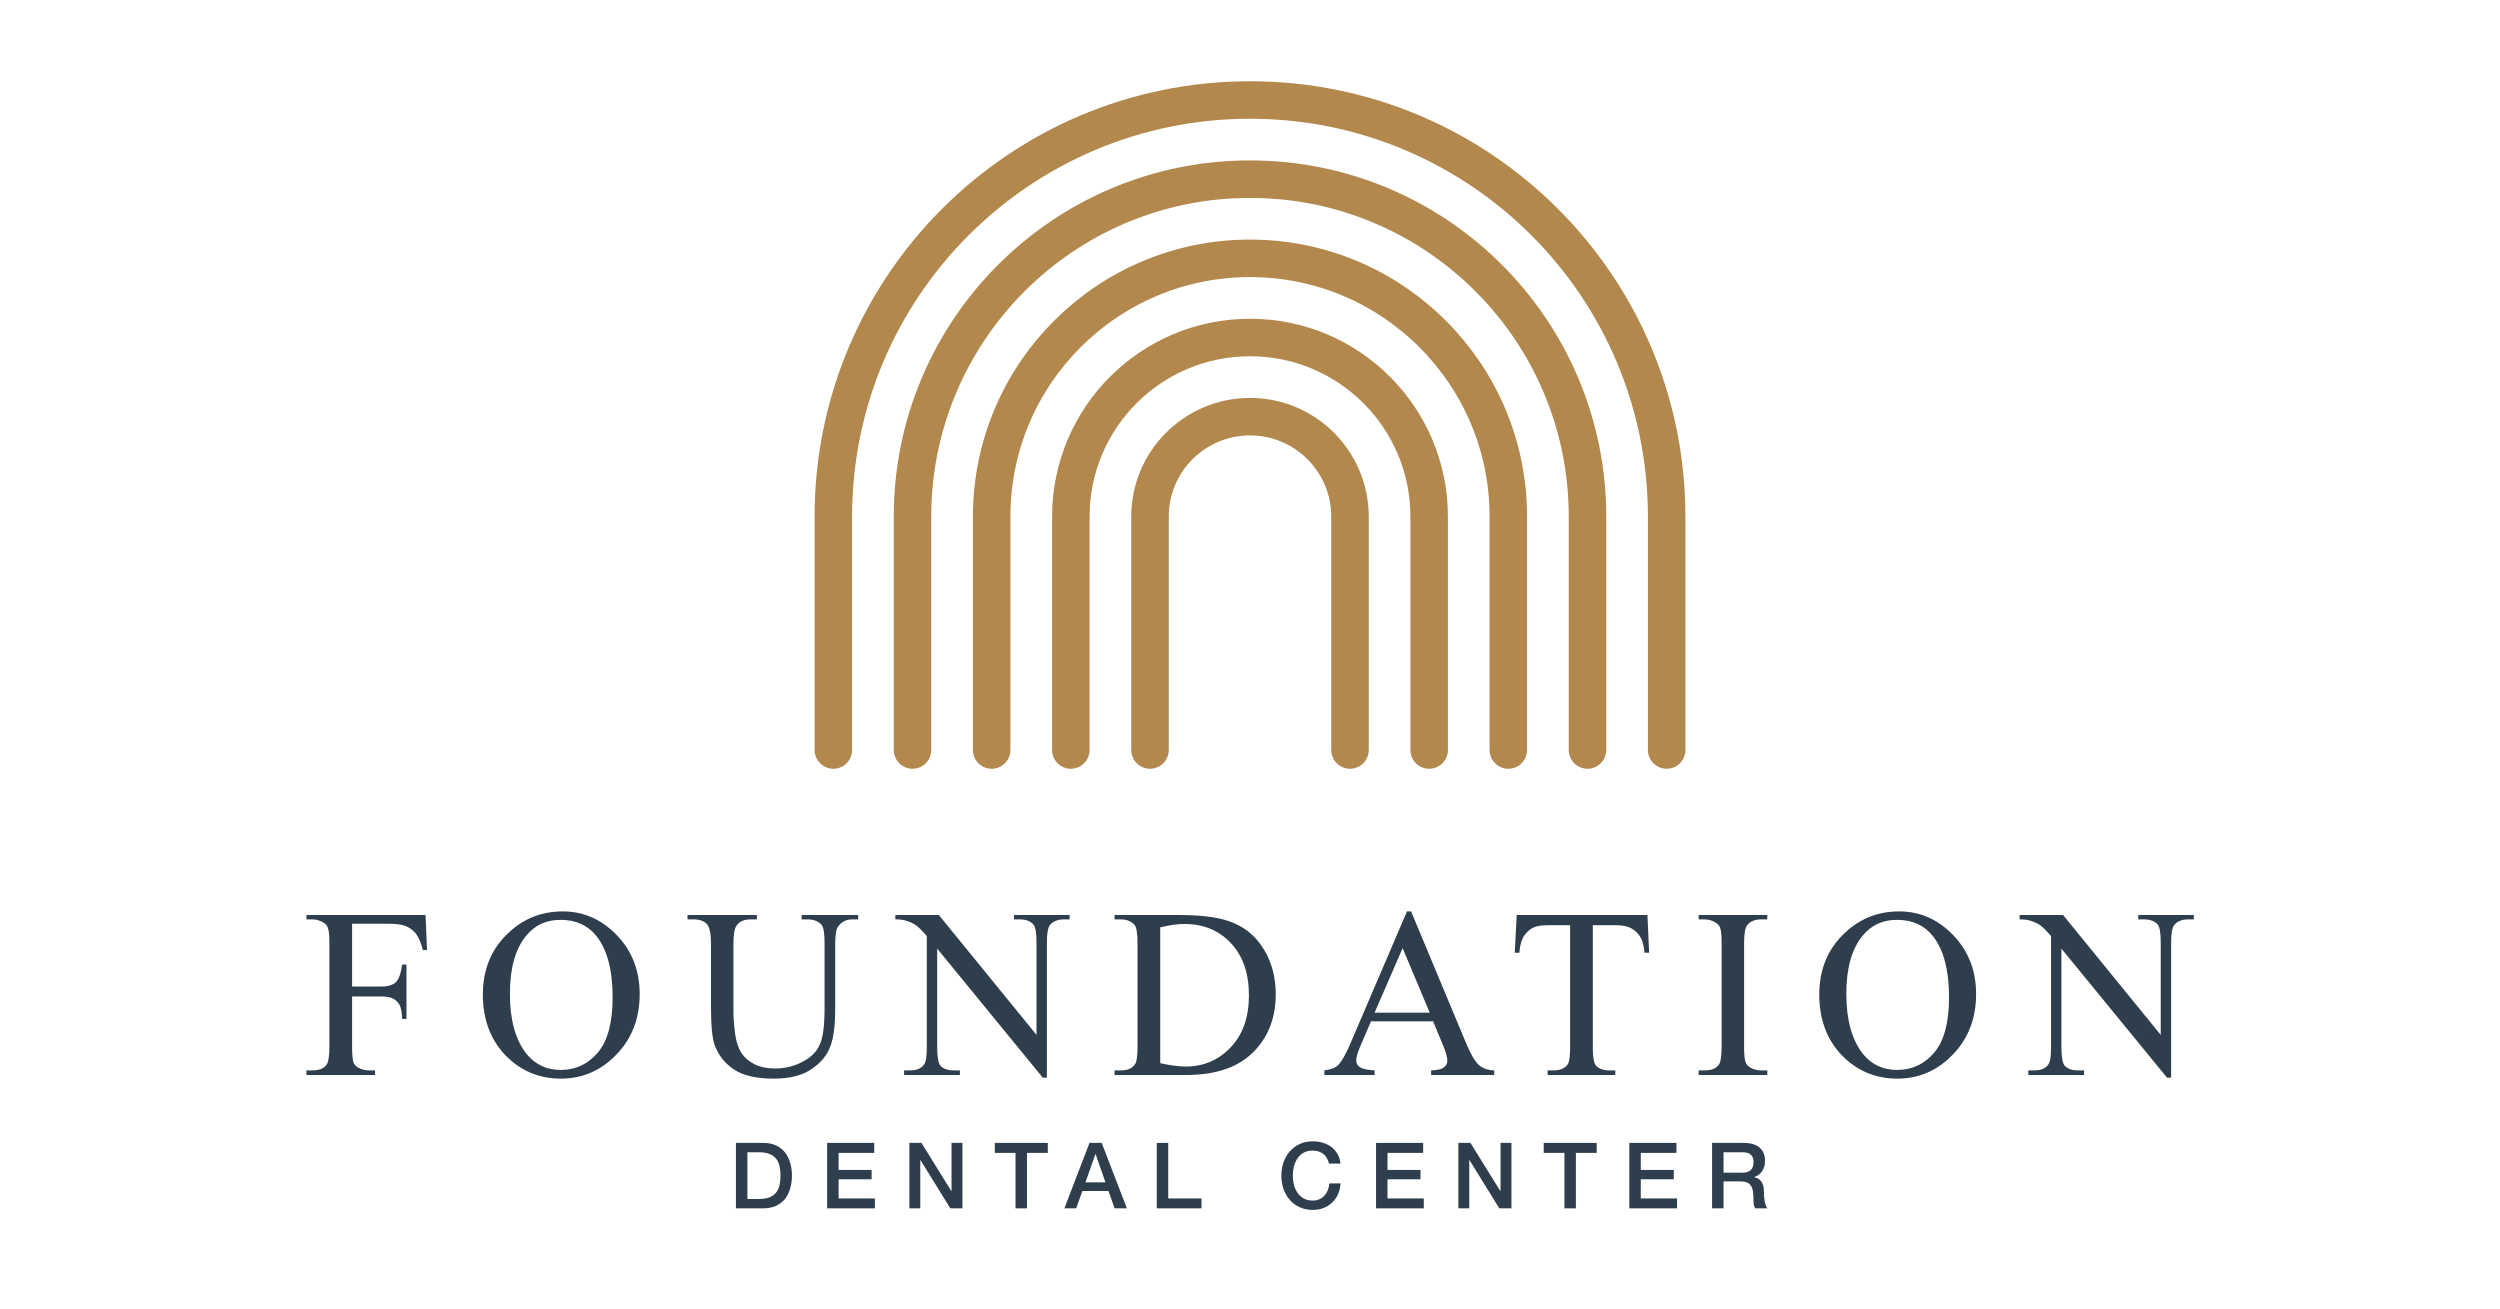
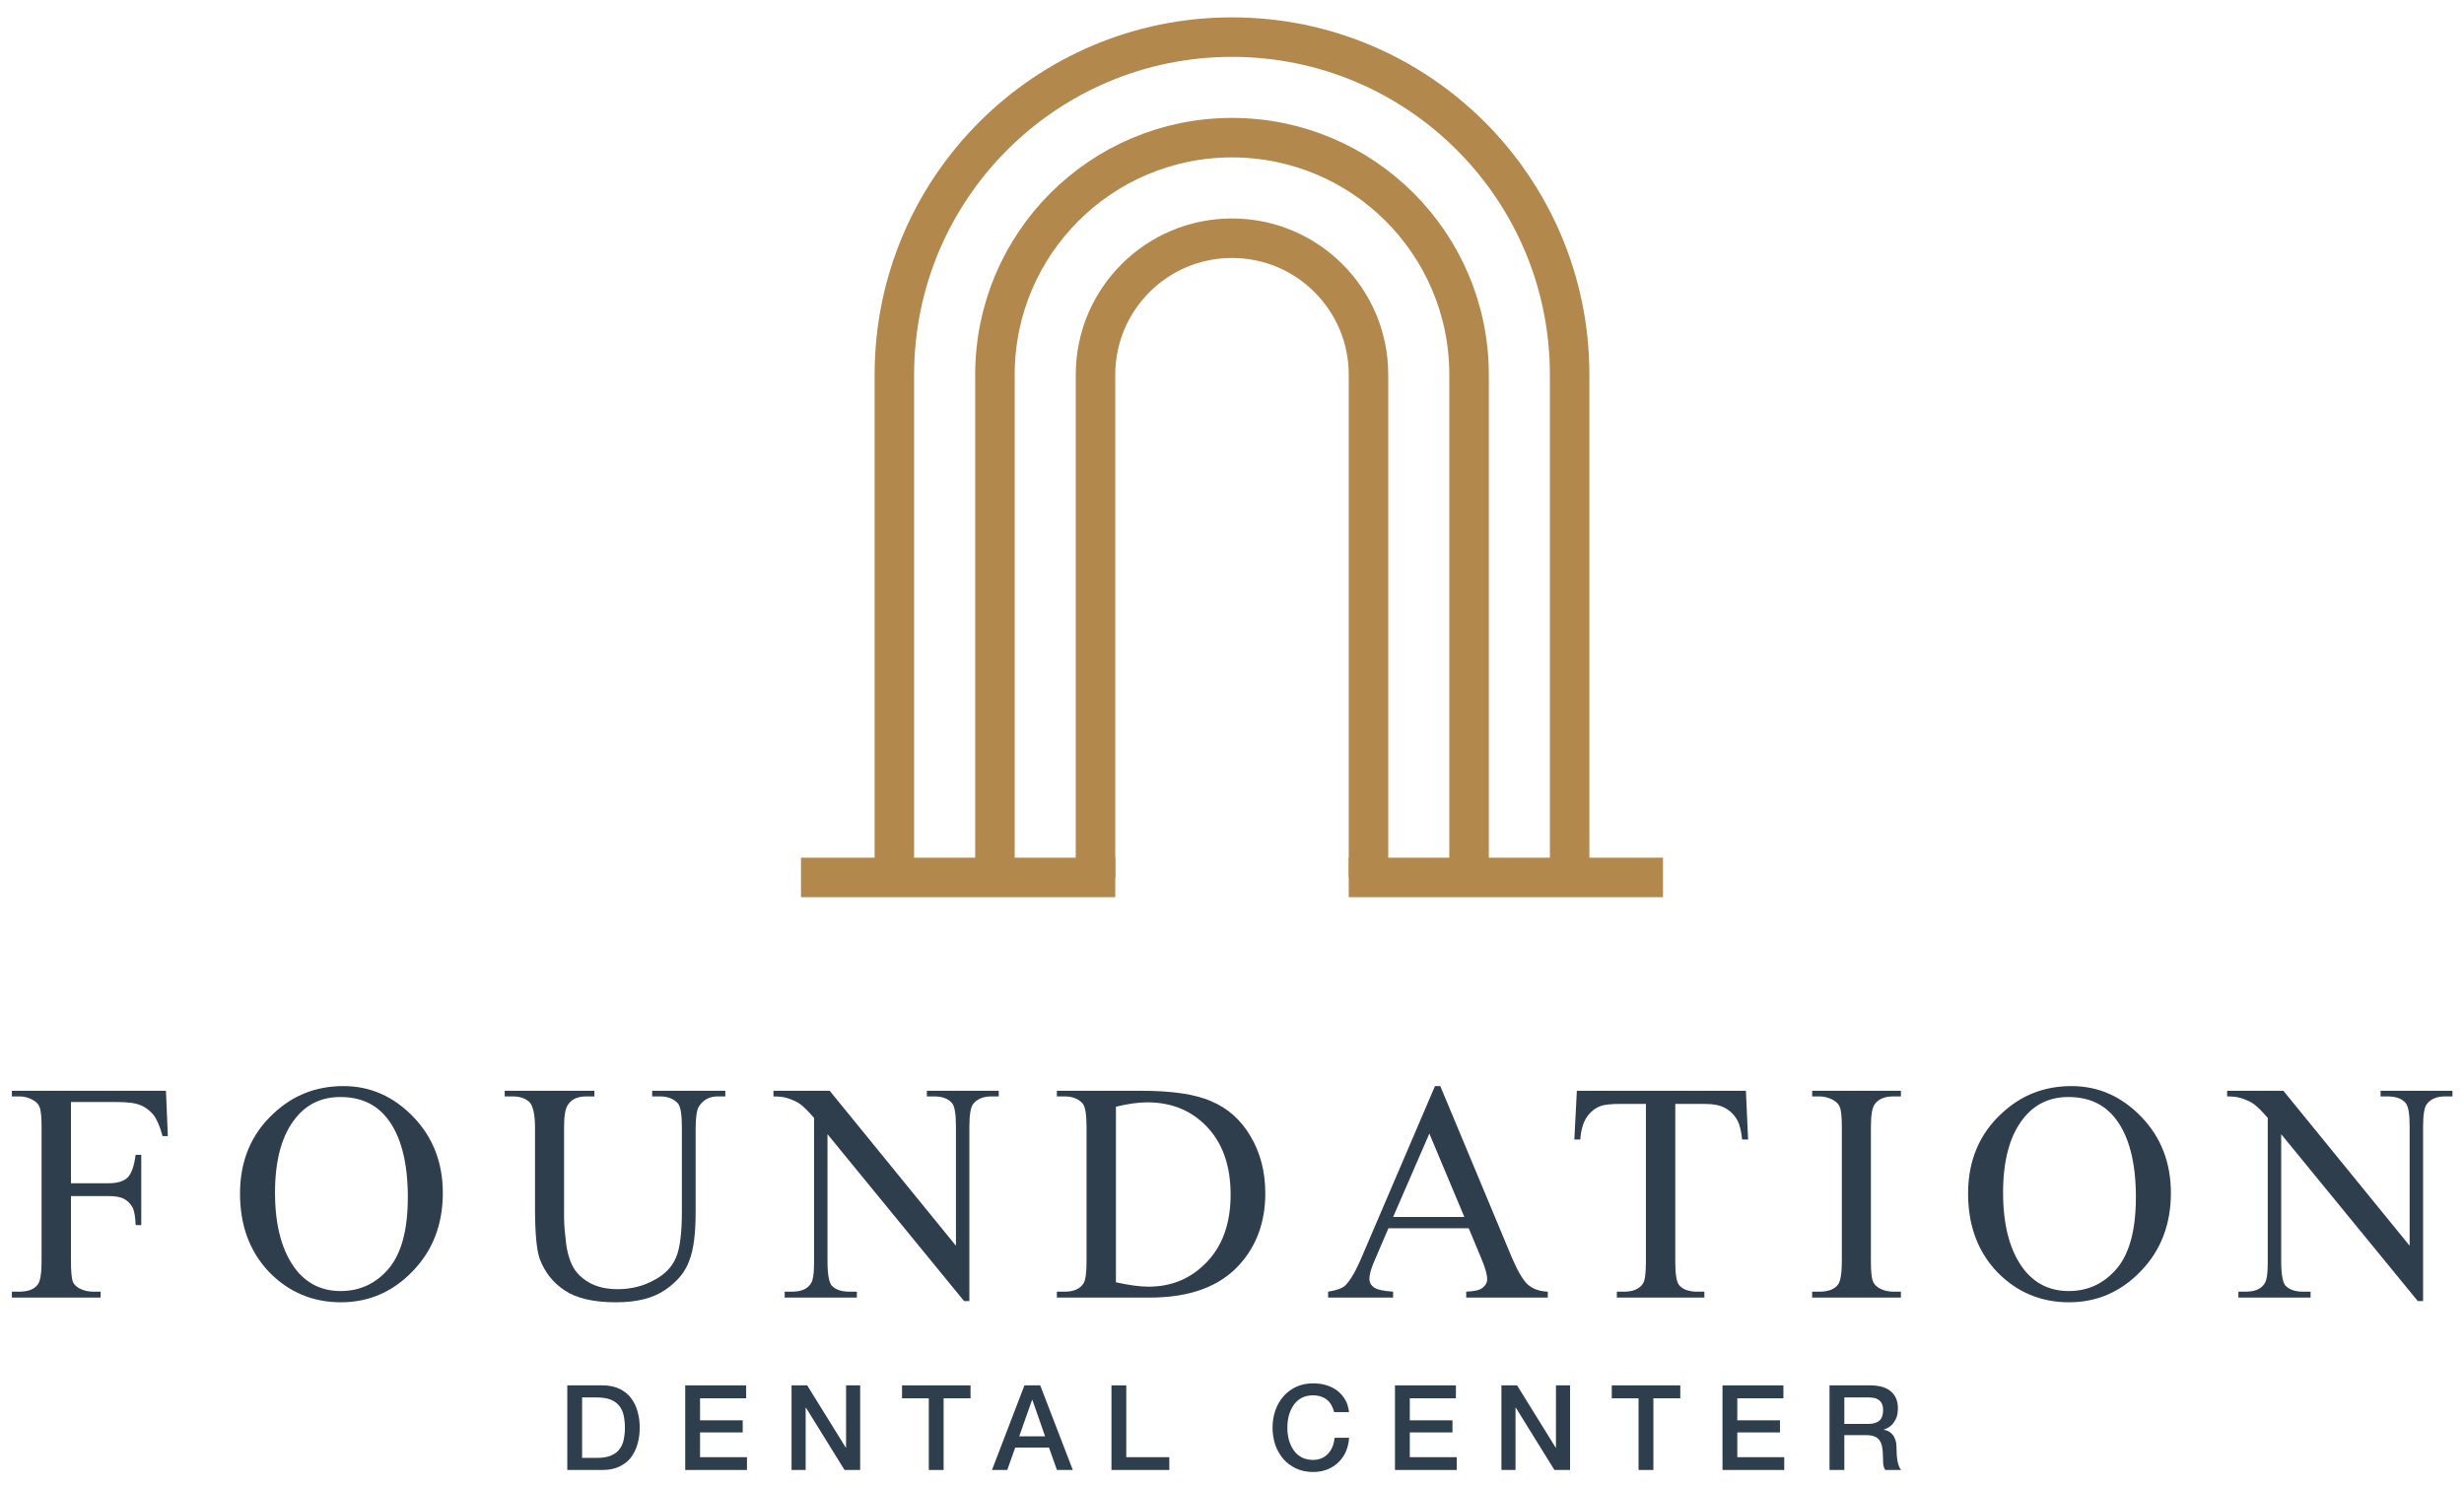
- <svg xmlns="http://www.w3.org/2000/svg" xmlns:xlink="http://www.w3.org/1999/xlink" version="1.1" width="450" height="235.5" viewBox="0 0 450 235.5">
+ <svg xmlns="http://www.w3.org/2000/svg" xmlns:xlink="http://www.w3.org/1999/xlink" version="1.1" width="343.000" height="206.667" viewBox="53.500 12.833 343.000 206.667">
  <defs>
    <path id="font_1_1" d="M.205 .626V.366H.325C.353 .366 .373 .372 .386 .384 .399 .397 .407 .421 .412 .457H.43V.232H.412C.411 .258 .408 .277 .402 .289 .395 .301 .386 .31 .375 .316 .364 .322 .347 .325 .325 .325H.205V.117C.205 .084 .207 .062 .211 .051 .214 .043 .221 .036 .231 .03 .246 .022 .261 .019 .276 .019H.3V0H.016V.019H.04C.067 .019 .087 .026 .099 .042 .107 .053 .111 .078 .111 .117V.545C.111 .578 .109 .6 .104 .611 .101 .619 .095 .626 .084 .632 .07 .64 .056 .644 .04 .644H.016V.662H.509L.515 .517H.498C.49 .548 .48 .57 .469 .585 .457 .599 .443 .61 .427 .616 .411 .623 .385 .626 .351 .626H.205Z" />
    <path id="font_1_2" d="M.366 .677C.452 .677 .526 .644 .589 .579 .652 .514 .684 .432 .684 .335 .684 .235 .652 .151 .588 .085 .525 .019 .448-.015 .358-.015 .267-.015 .19 .018 .128 .082 .066 .147 .035 .231 .035 .333 .035 .438 .071 .524 .143 .59 .205 .648 .279 .677 .366 .677M.356 .642C.297 .642 .25 .62 .214 .576 .169 .521 .147 .441 .147 .336 .147 .228 .17 .145 .216 .087 .252 .043 .299 .021 .357 .021 .419 .021 .47 .045 .511 .093 .552 .142 .572 .218 .572 .322 .572 .435 .549 .52 .505 .575 .469 .62 .42 .642 .356 .642Z" />
    <path id="font_1_3" d="M.477 .644V.662H.711V.644H.687C.66 .644 .64 .633 .626 .611 .62 .601 .616 .578 .616 .541V.273C.616 .207 .61 .155 .596 .119 .583 .082 .557 .051 .519 .025 .48-.002 .428-.015 .361-.015 .289-.015 .234-.002 .197 .023 .159 .048 .133 .082 .117 .124 .107 .153 .102 .207 .102 .287V.545C.102 .585 .096 .612 .085 .625 .073 .637 .055 .644 .03 .644H.005V.662H.292V.644H.266C.239 .644 .219 .635 .208 .618 .199 .606 .195 .582 .195 .545V.257C.195 .231 .198 .202 .202 .169 .207 .136 .216 .11 .228 .091 .24 .073 .258 .057 .281 .045 .305 .033 .333 .027 .367 .027 .41 .027 .449 .037 .483 .056 .518 .074 .541 .099 .553 .128 .566 .157 .572 .207 .572 .277V.545C.572 .586 .568 .612 .559 .622 .546 .636 .527 .644 .502 .644H.477Z" />
    <path id="font_1_4" d="M-.013 .662H.167L.571 .166V.547C.571 .588 .567 .613 .558 .623 .546 .637 .527 .644 .5 .644H.478V.662H.708V.644H.685C.657 .644 .637 .635 .625 .618 .618 .608 .614 .584 .614 .547V-.011H.597L.16 .523V.115C.16 .075 .165 .049 .173 .039 .186 .025 .205 .019 .23 .019H.254V0H.023V.019H.046C.075 .019 .095 .027 .106 .044 .114 .054 .117 .078 .117 .115V.575C.098 .597 .083 .612 .073 .619 .064 .626 .049 .633 .03 .639 .02 .642 .006 .644-.013 .644V.662Z" />
    <path id="font_1_5" d="M.017 0V.019H.042C.07 .019 .09 .027 .102 .045 .109 .056 .112 .08 .112 .117V.545C.112 .586 .108 .612 .099 .622 .086 .636 .067 .644 .042 .644H.017V.662H.287C.386 .662 .461 .651 .512 .628 .564 .606 .606 .569 .637 .516 .668 .464 .684 .403 .684 .334 .684 .242 .656 .165 .6 .104 .537 .035 .442 0 .313 0H.017M.206 .049C.247 .04 .282 .035 .31 .035 .386 .035 .448 .062 .498 .115 .548 .168 .573 .239 .573 .33 .573 .421 .548 .493 .498 .546 .448 .599 .384 .625 .306 .625 .277 .625 .243 .62 .206 .611V.049Z" />
    <path id="font_1_6" d="M.458 .222H.201L.156 .117C.145 .092 .14 .072 .14 .06 .14 .05 .144 .041 .154 .033 .164 .026 .184 .021 .216 .019V0H.008V.019C.035 .023 .053 .03 .062 .038 .078 .053 .097 .085 .117 .133L.35 .677H.367L.597 .126C.616 .082 .633 .054 .648 .041 .663 .028 .684 .02 .711 .019V0H.45V.019C.476 .02 .494 .024 .503 .032 .512 .039 .517 .048 .517 .059 .517 .073 .511 .096 .498 .126L.458 .222M.444 .258 .332 .525 .216 .258H.444Z" />
    <path id="font_1_7" d="M.579 .662 .586 .506H.567C.564 .534 .559 .553 .553 .565 .543 .584 .529 .598 .512 .607 .496 .616 .474 .62 .446 .62H.353V.115C.353 .075 .357 .049 .366 .039 .379 .025 .398 .019 .423 .019H.446V0H.166V.019H.189C.217 .019 .237 .027 .249 .044 .256 .054 .259 .078 .259 .115V.62H.18C.149 .62 .127 .618 .114 .613 .097 .607 .082 .595 .07 .578 .058 .56 .051 .536 .049 .506H.03L.038 .662H.579Z" />
    <path id="font_1_8" d="M.309 .019V0H.025V.019H.048C.076 .019 .096 .026 .108 .042 .116 .053 .12 .078 .12 .117V.545C.12 .578 .118 .6 .113 .611 .11 .619 .103 .626 .093 .632 .079 .64 .064 .644 .048 .644H.025V.662H.309V.644H.285C.258 .644 .238 .636 .226 .62 .217 .609 .213 .584 .213 .545V.117C.213 .084 .215 .062 .22 .051 .223 .043 .23 .036 .24 .03 .254 .022 .269 .019 .285 .019H.309Z" />
    <path id="font_2_1" d="M.076 .714H.372C.427 .714 .474 .705 .514 .686 .554 .667 .587 .642 .612 .609 .637 .577 .656 .539 .668 .496 .681 .453 .687 .406 .687 .357 .687 .308 .681 .261 .668 .218 .656 .175 .637 .137 .612 .104 .587 .072 .554 .047 .514 .028 .474 .009 .427 0 .372 0H.076V.714M.201 .102H.324C.373 .102 .413 .108 .443 .121 .475 .134 .499 .152 .516 .175 .534 .198 .546 .225 .552 .256 .559 .287 .562 .321 .562 .357 .562 .393 .559 .427 .552 .458 .546 .489 .534 .516 .516 .539 .499 .562 .475 .58 .443 .593 .413 .606 .373 .612 .324 .612H.201V.102Z" />
    <path id="font_2_2" d="M.076 .714H.59V.605H.201V.419H.561V.317H.201V.108H.597V0H.076V.714Z" />
    <path id="font_2_3" d="M.071 .714H.203L.529 .188H.531V.714H.65V0H.518L.193 .525H.19V0H.071V.714Z" />
    <path id="font_2_4" d="M.008 .714H.586V.605H.359V0H.234V.605H.008V.714Z" />
    <path id="font_2_5" d="M.267 .714H.4L.675 0H.541L.474 .189H.189L.122 0H-.007L.267 .714M.223 .284H.441L.334 .591H.331L.223 .284Z" />
    <path id="font_2_6" d="M.076 .714H.201V.108H.564V0H.076V.714Z" />
    <g id="font_3_0">
</g>
    <path id="font_2_7" d="M.558 .488C.553 .509 .545 .528 .536 .545 .527 .562 .515 .577 .5 .59 .485 .603 .468 .612 .448 .619 .429 .626 .406 .63 .38 .63 .342 .63 .309 .622 .281 .607 .254 .591 .231 .571 .214 .545 .197 .52 .184 .49 .175 .458 .167 .425 .163 .391 .163 .357 .163 .323 .167 .29 .175 .257 .184 .225 .197 .195 .214 .17 .231 .144 .254 .123 .281 .108 .309 .093 .342 .085 .38 .085 .408 .085 .433 .09 .454 .1 .475 .109 .494 .123 .509 .14 .524 .157 .536 .177 .545 .199 .554 .222 .559 .246 .562 .272H.684C.681 .23 .672 .191 .657 .155 .641 .12 .62 .09 .593 .064 .566 .038 .535 .018 .499 .004 .463-.01 .423-.017 .38-.017 .327-.017 .279-.007 .236 .013 .194 .033 .158 .059 .129 .093 .1 .127 .077 .167 .061 .212 .046 .258 .038 .306 .038 .357 .038 .408 .046 .456 .061 .501 .077 .547 .1 .586 .129 .62 .158 .654 .194 .681 .236 .701 .279 .721 .327 .731 .38 .731 .42 .731 .458 .726 .493 .715 .528 .704 .56 .688 .587 .667 .613 .646 .635 .621 .652 .591 .669 .561 .679 .527 .683 .488H.558Z" />
    <path id="font_2_8" d="M.076 .714H.417C.496 .714 .555 .697 .594 .663 .633 .629 .653 .582 .653 .521 .653 .487 .648 .459 .638 .436 .628 .414 .616 .396 .603 .382 .59 .369 .576 .359 .563 .353 .551 .347 .541 .343 .535 .341V.339C.546 .337 .557 .334 .569 .329 .582 .323 .593 .315 .604 .303 .615 .292 .623 .277 .63 .258 .638 .239 .641 .216 .641 .188 .641 .146 .644 .108 .65 .073 .657 .039 .667 .015 .68 0H.546C.537 .015 .531 .032 .529 .051 .528 .07 .527 .088 .527 .105 .527 .138 .525 .166 .521 .189 .517 .213 .51 .233 .499 .248 .488 .264 .474 .276 .455 .283 .437 .29 .414 .294 .385 .294H.201V0H.076V.714M.201 .389H.406C.446 .389 .476 .398 .497 .417 .518 .436 .528 .465 .528 .503 .528 .526 .525 .544 .518 .559 .511 .573 .502 .584 .49 .592 .479 .6 .466 .606 .451 .608 .435 .611 .42 .612 .404 .612H.201V.389Z" />
  </defs>
  <g>
-     <path stroke-width="6.75" stroke-linecap="round" stroke-linejoin="round" fill="none" stroke="#b2884d" d="M207 135V93C207 83.059 215.059 75 225 75 234.941 75 243 83.059 243 93V135" />
-     <path stroke-width="6.75" stroke-linecap="round" stroke-linejoin="round" fill="none" stroke="#b2884d" d="M192.75 135V93C192.75 75.188 207.188 60.75 225 60.75 242.812 60.75 257.25 75.188 257.25 93V135" />
-     <path stroke-width="6.75" stroke-linecap="round" stroke-linejoin="round" fill="none" stroke="#b2884d" d="M178.5 135V93C178.5 67.32 199.32 46.5 225 46.5 250.68 46.5 271.5 67.32 271.5 93V135" />
-     <path stroke-width="6.75" stroke-linecap="round" stroke-linejoin="round" fill="none" stroke="#b2884d" d="M164.25 135V93C164.25 59.449 191.449 32.25 225 32.25 258.551 32.25 285.75 59.449 285.75 93V135" />
-     <path stroke-width="6.75" stroke-linecap="round" stroke-linejoin="round" fill="none" stroke="#b2884d" d="M150 135V93C150 51.578 183.578 18 225 18 266.422 18 300 51.578 300 93V135" />
+     <path d="M178 135 V65 A47 47 0 0 1 272 65 V135" fill="none" stroke="#b2884d" stroke-width="5.5" stroke-linejoin="miter" stroke-linecap="butt" />
+     <path d="M192 135 V65 A33 33 0 0 1 258 65 V135" fill="none" stroke="#b2884d" stroke-width="5.5" stroke-linejoin="miter" stroke-linecap="butt" />
+     <path d="M206 135 V65 A19 19 0 0 1 244 65 V135" fill="none" stroke="#b2884d" stroke-width="5.5" stroke-linejoin="miter" stroke-linecap="butt" />
+     <path d="M165 135 H208.75 M241.25 135 H285" fill="none" stroke="#b2884d" stroke-width="5.5" stroke-linejoin="miter" stroke-linecap="butt" />
    <use data-text="F" xlink:href="#font_1_1" transform="matrix(43.5,0,0,-43.5,54.46094,193.5017)" fill="#2f3e4d" />
    <use data-text="O" xlink:href="#font_1_2" transform="matrix(43.5,0,0,-43.5,85.38944,193.5017)" fill="#2f3e4d" />
    <use data-text="U" xlink:href="#font_1_3" transform="matrix(43.5,0,0,-43.5,123.5389,193.5017)" fill="#2f3e4d" />
    <use data-text="N" xlink:href="#font_1_4" transform="matrix(43.5,0,0,-43.5,161.732,193.5017)" fill="#2f3e4d" />
    <use data-text="D" xlink:href="#font_1_5" transform="matrix(43.5,0,0,-43.5,199.8814,193.5017)" fill="#2f3e4d" />
    <use data-text="A" xlink:href="#font_1_6" transform="matrix(43.5,0,0,-43.5,238.0309,193.5017)" fill="#2f3e4d" />
    <use data-text="T" xlink:href="#font_1_7" transform="matrix(43.5,0,0,-43.5,271.3519,193.5017)" fill="#2f3e4d" />
    <use data-text="I" xlink:href="#font_1_8" transform="matrix(43.5,0,0,-43.5,304.6729,193.5017)" fill="#2f3e4d" />
    <use data-text="O" xlink:href="#font_1_2" transform="matrix(43.5,0,0,-43.5,325.9444,193.5017)" fill="#2f3e4d" />
    <use data-text="N" xlink:href="#font_1_4" transform="matrix(43.5,0,0,-43.5,364.0939,193.5017)" fill="#2f3e4d" />
    <use data-text="D" xlink:href="#font_2_1" transform="matrix(16.5,0,0,-16.5,131.2149,217.5017)" fill="#2f3e4d" />
    <use data-text="E" xlink:href="#font_2_2" transform="matrix(16.5,0,0,-16.5,147.6323,217.5017)" fill="#2f3e4d" />
    <use data-text="N" xlink:href="#font_2_3" transform="matrix(16.5,0,0,-16.5,162.5154,217.5017)" fill="#2f3e4d" />
    <use data-text="T" xlink:href="#font_2_4" transform="matrix(16.5,0,0,-16.5,178.9329,217.5017)" fill="#2f3e4d" />
    <use data-text="A" xlink:href="#font_2_5" transform="matrix(16.5,0,0,-16.5,191.7038,217.5017)" fill="#2f3e4d" />
    <use data-text="L" xlink:href="#font_2_6" transform="matrix(16.5,0,0,-16.5,206.9664,217.5017)" fill="#2f3e4d" />
    <use data-text=" " xlink:href="#font_3_0" transform="matrix(16.5,0,0,-16.5,220.9254,217.5017)" fill="#2f3e4d" />
    <use data-text="C" xlink:href="#font_2_7" transform="matrix(16.5,0,0,-16.5,230.0169,217.5017)" fill="#2f3e4d" />
    <use data-text="E" xlink:href="#font_2_2" transform="matrix(16.5,0,0,-16.5,246.4344,217.5017)" fill="#2f3e4d" />
    <use data-text="N" xlink:href="#font_2_3" transform="matrix(16.5,0,0,-16.5,261.3338,217.5017)" fill="#2f3e4d" />
    <use data-text="T" xlink:href="#font_2_4" transform="matrix(16.5,0,0,-16.5,277.7348,217.5017)" fill="#2f3e4d" />
    <use data-text="E" xlink:href="#font_2_2" transform="matrix(16.5,0,0,-16.5,292.0238,217.5017)" fill="#2f3e4d" />
    <use data-text="R" xlink:href="#font_2_8" transform="matrix(16.5,0,0,-16.5,306.9233,217.5017)" fill="#2f3e4d" />
  </g>
</svg>
